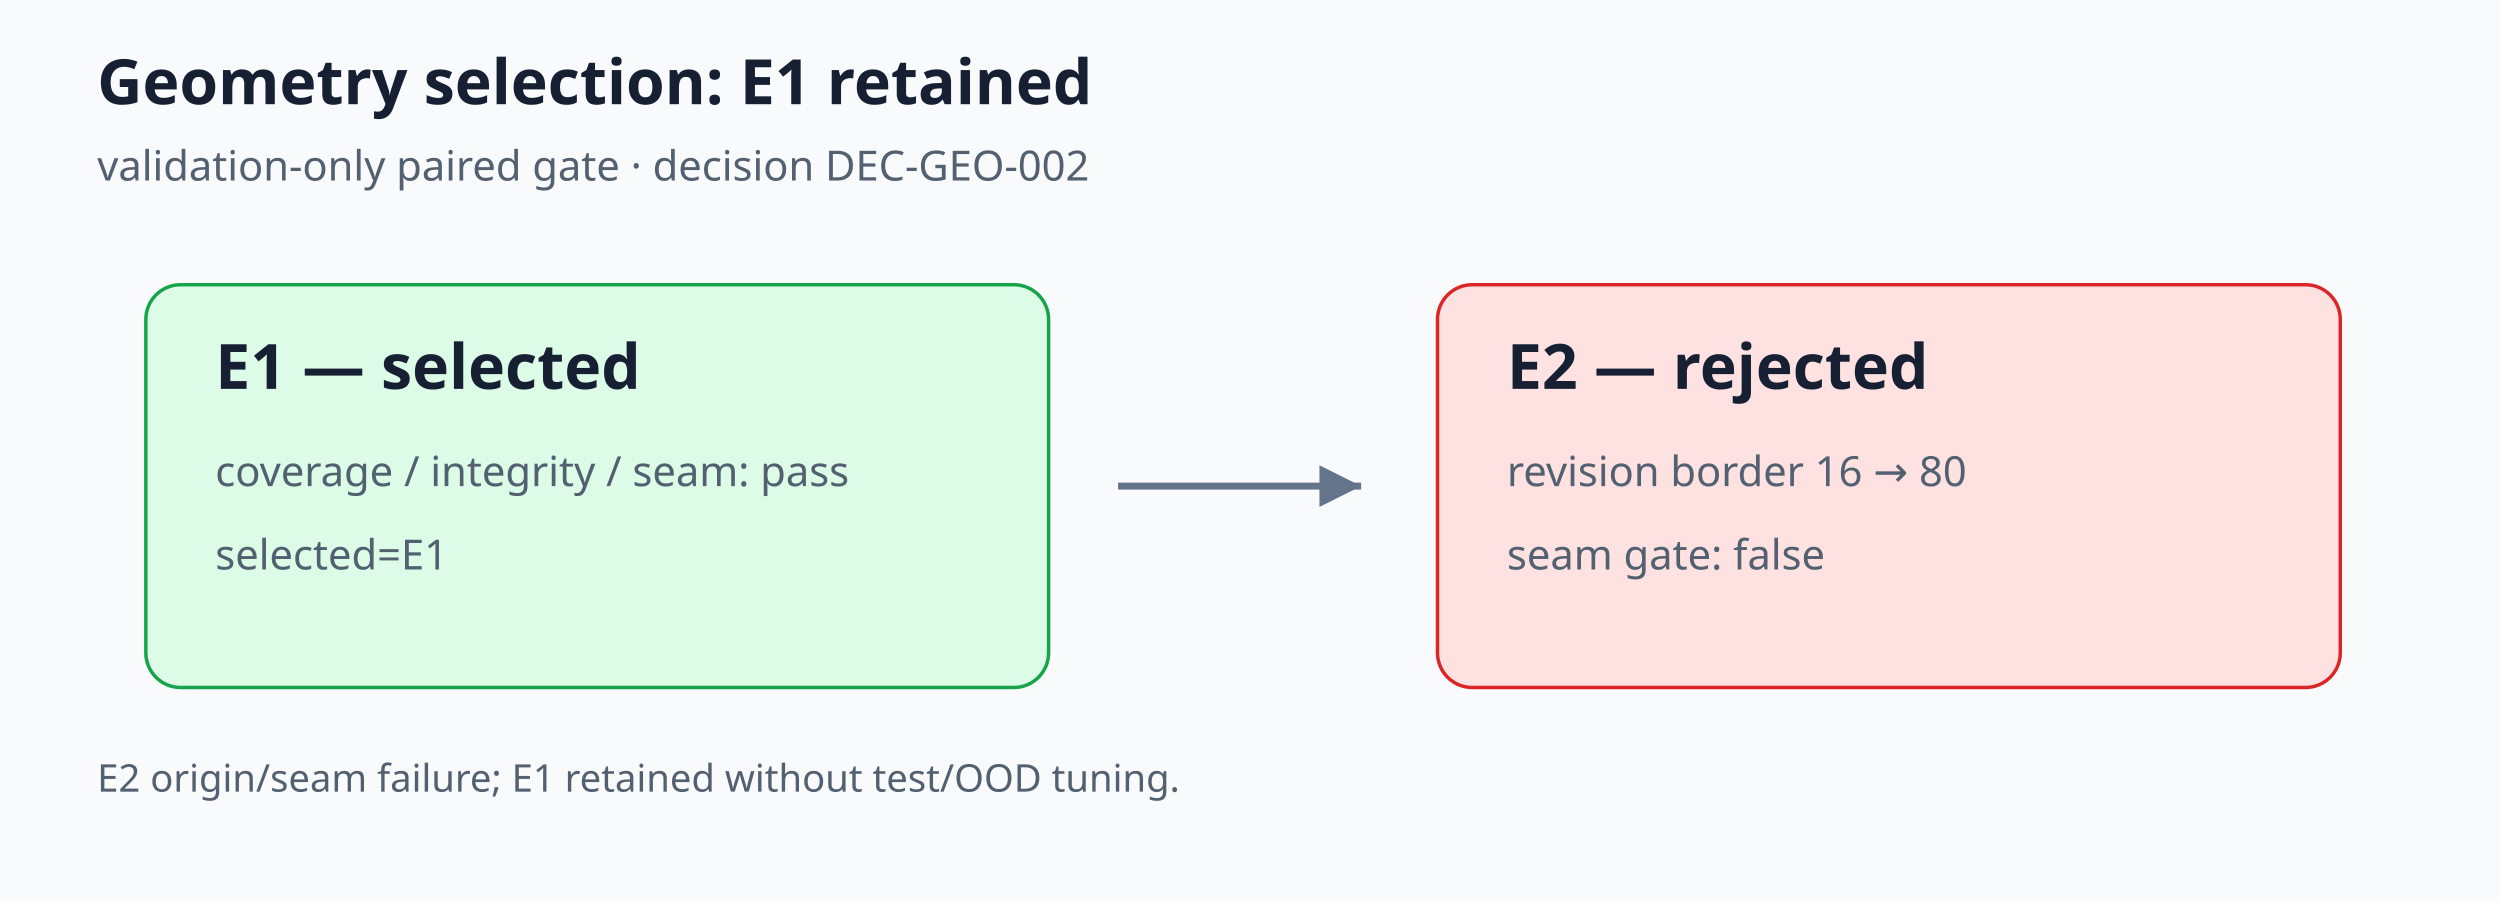
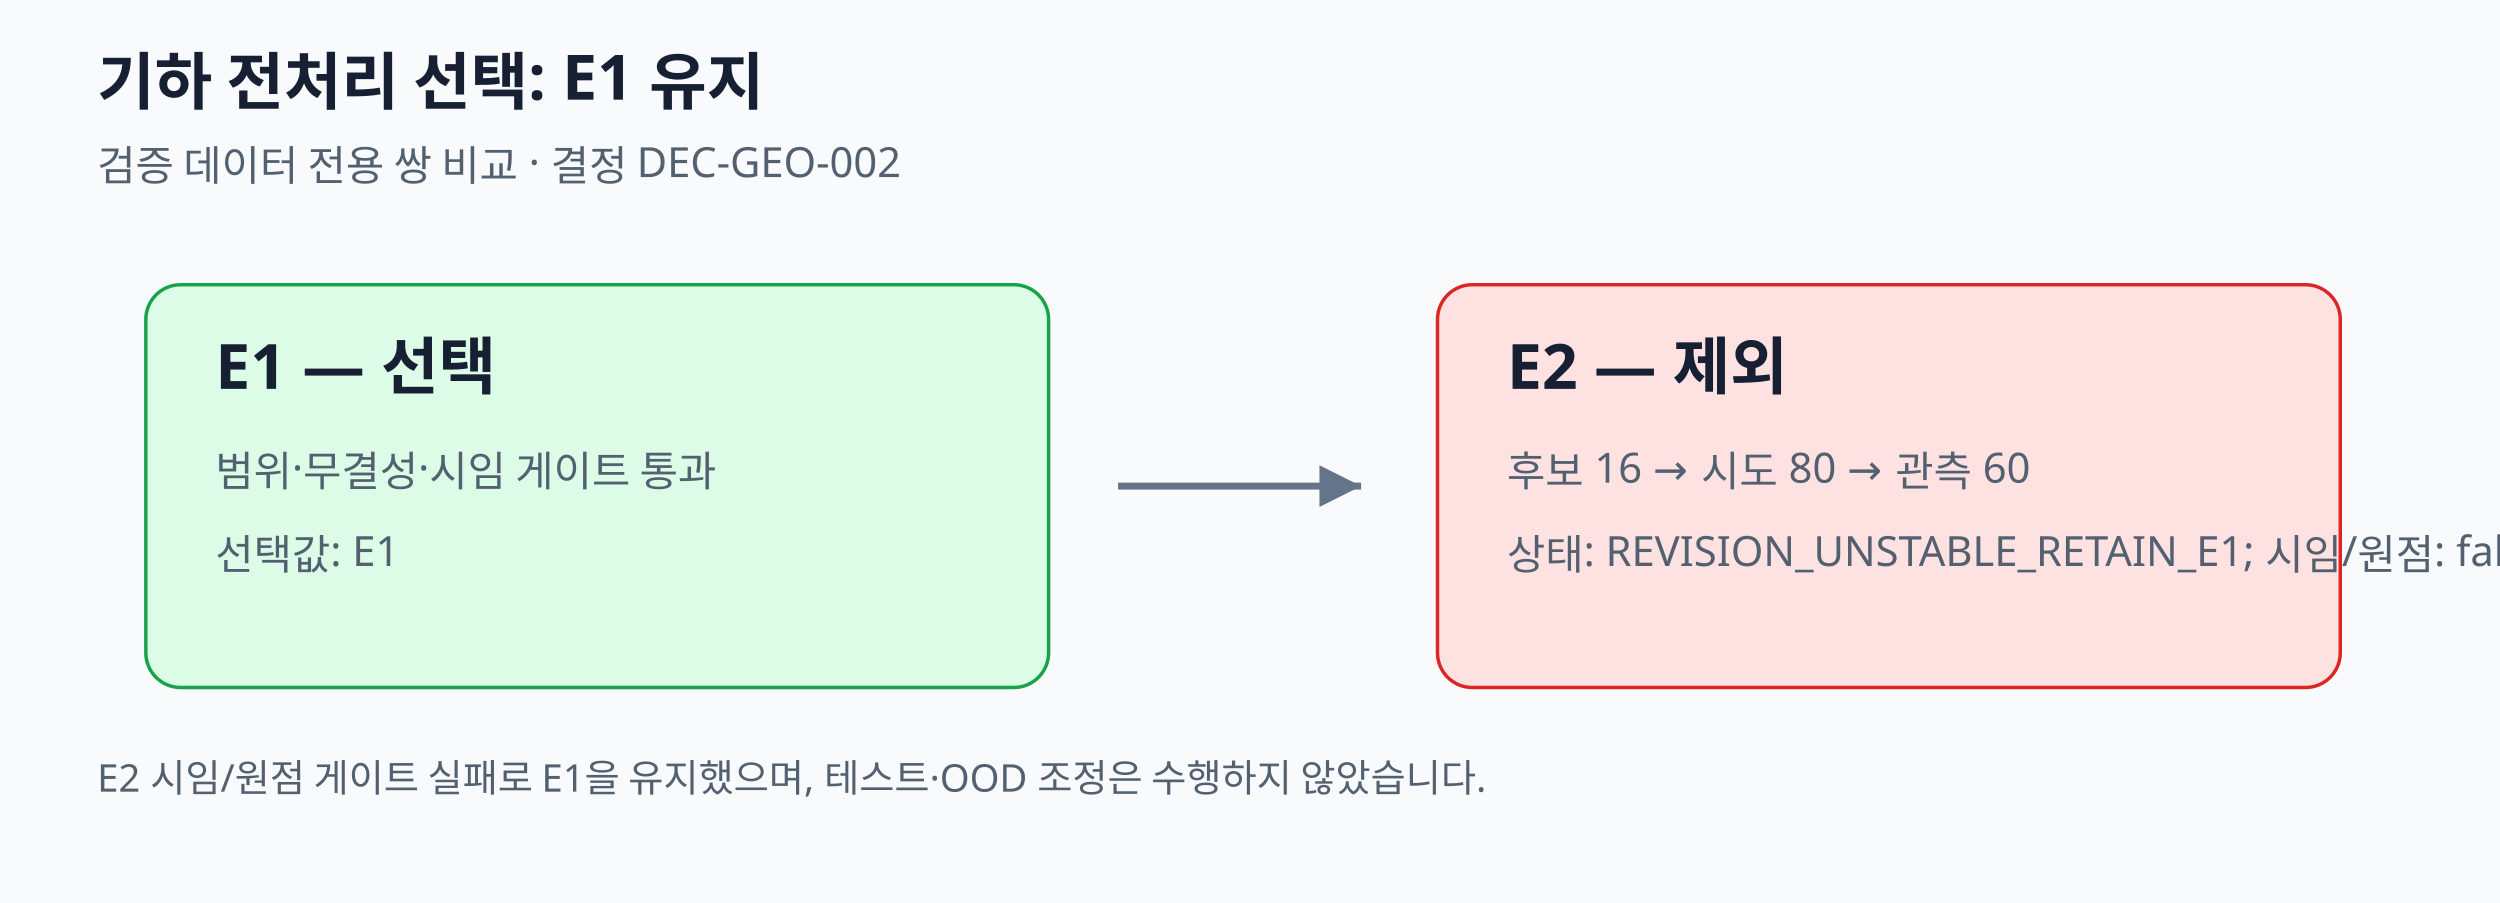
<svg xmlns="http://www.w3.org/2000/svg" width="720" height="260" viewBox="0 0 720 260">
  <style>text{font-family:system-ui,sans-serif;fill:#172033}.t{font-size:18px;font-weight:700}.s{font-size:12px;fill:#526070}.n{font-size:11px;fill:#526070}</style>
  <rect width="100%" height="100%" fill="#f8fafc" />
-   <text x="28" y="30" class="t">Geometry selection: E1 retained</text>
-   <text x="28" y="52" class="s">validation-only paired gate · decision DEC-GEO-002</text>
+   <text x="28" y="30" class="t">기하 전처리 선택: E1 유지</text>
+   <text x="28" y="52" class="s">검증 데이터 전용 쌍 비교 · 결정 DEC-GEO-002</text>
  <rect x="42" y="82" width="260" height="116" rx="10" fill="#dcfce7" stroke="#16a34a" />
-   <text x="62" y="112" class="t">E1 — selected</text>
-   <text x="62" y="140" class="s">coverage / integrity / seam: pass</text>
-   <text x="62" y="164" class="s">selected=E1</text>
+   <text x="62" y="112" class="t">E1 — 선택</text>
+   <text x="62" y="140" class="s">범위·무결성·시임 게이트 통과</text>
+   <text x="62" y="164" class="s">선택값: E1</text>
  <rect x="414" y="82" width="260" height="116" rx="10" fill="#fee2e2" stroke="#dc2626" />
-   <text x="434" y="112" class="t">E2 — rejected</text>
-   <text x="434" y="140" class="s">revision border 16 → 80</text>
-   <text x="434" y="164" class="s">seam gate: false</text>
+   <text x="434" y="112" class="t">E2 — 제외</text>
+   <text x="434" y="140" class="s">후보 16 → 시도 80 → 관측 60</text>
+   <text x="434" y="164" class="s">상태: REVISION_UNSTABLE_RETAIN_E1; 시임/원점: false</text>
  <path d="M322 140h70" stroke="#64748b" stroke-width="2" marker-end="url(#a)" />
  <defs>
    <marker id="a" markerWidth="8" markerHeight="8" refX="6" refY="3" orient="auto">
      <path d="M0,0 L0,6 L6,3z" fill="#64748b" />
    </marker>
  </defs>
-   <text x="28" y="228" class="n">E2 origin/seam failure; E1 retained without test/OOD tuning.</text>
+   <text x="28" y="228" class="n">E2 시임/원점 게이트 실패로 E1을 유지했으며, 테스트·OOD 조정은 수행하지 않았습니다.</text>
</svg>
